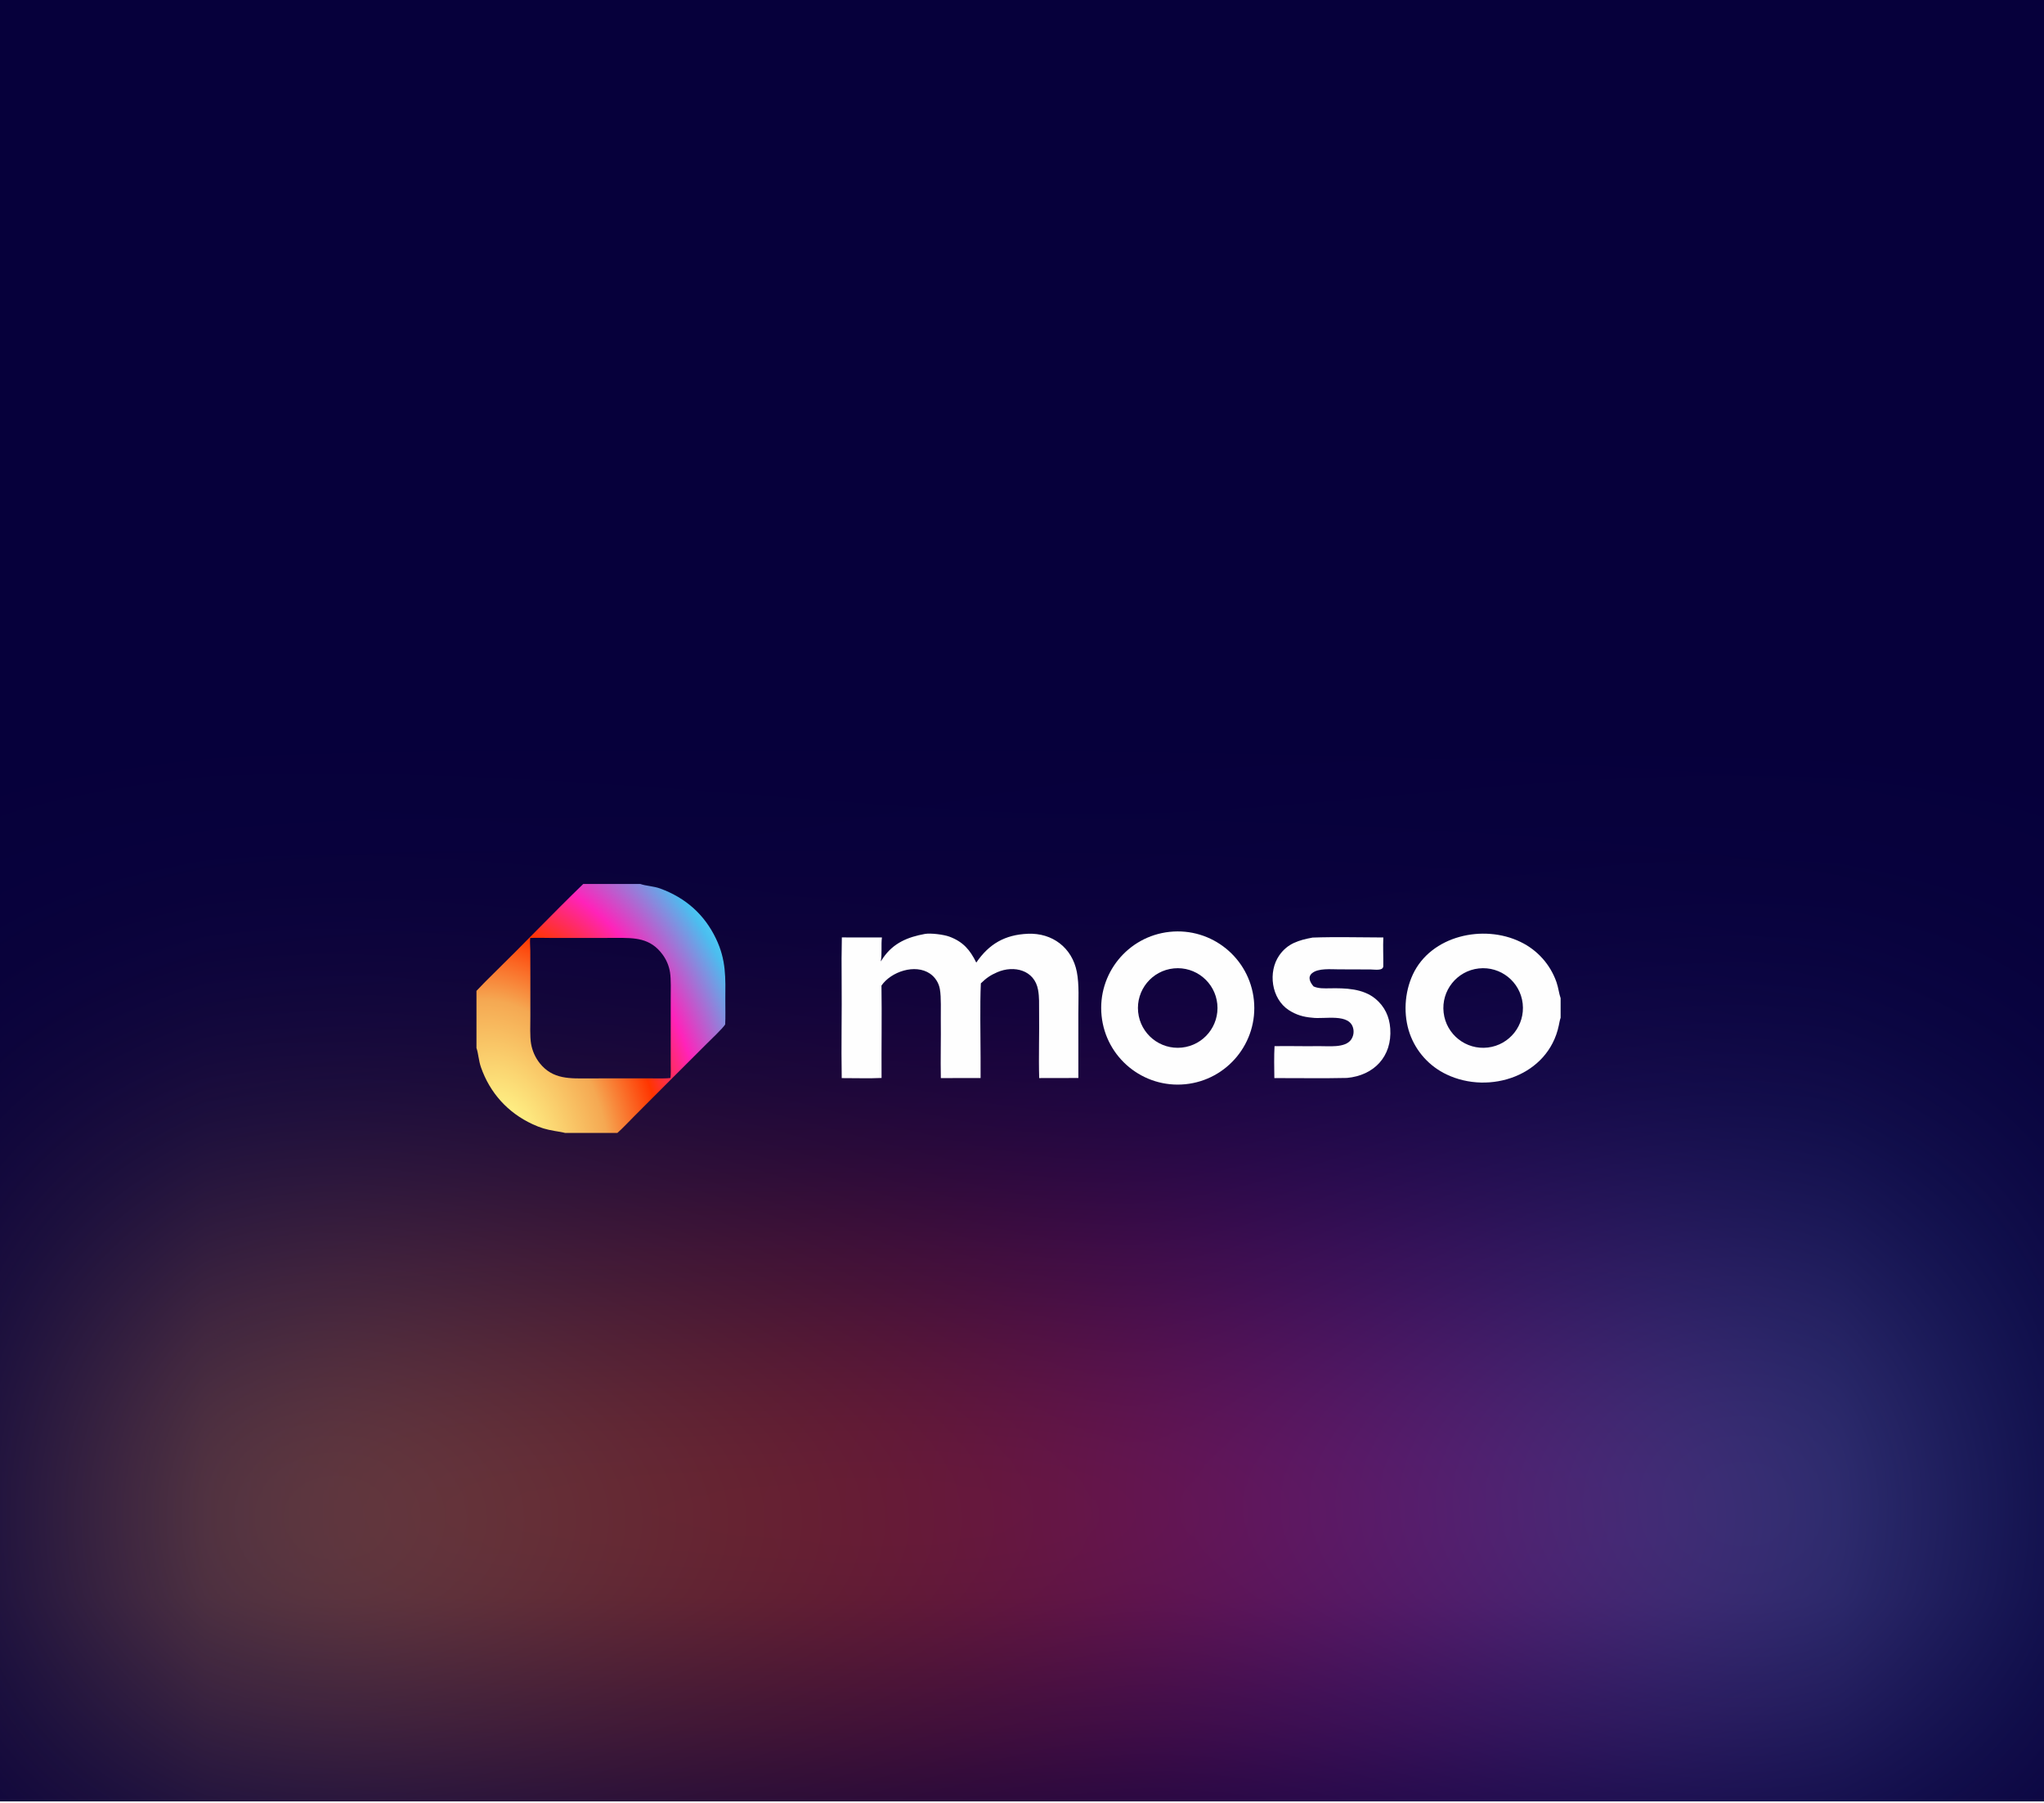
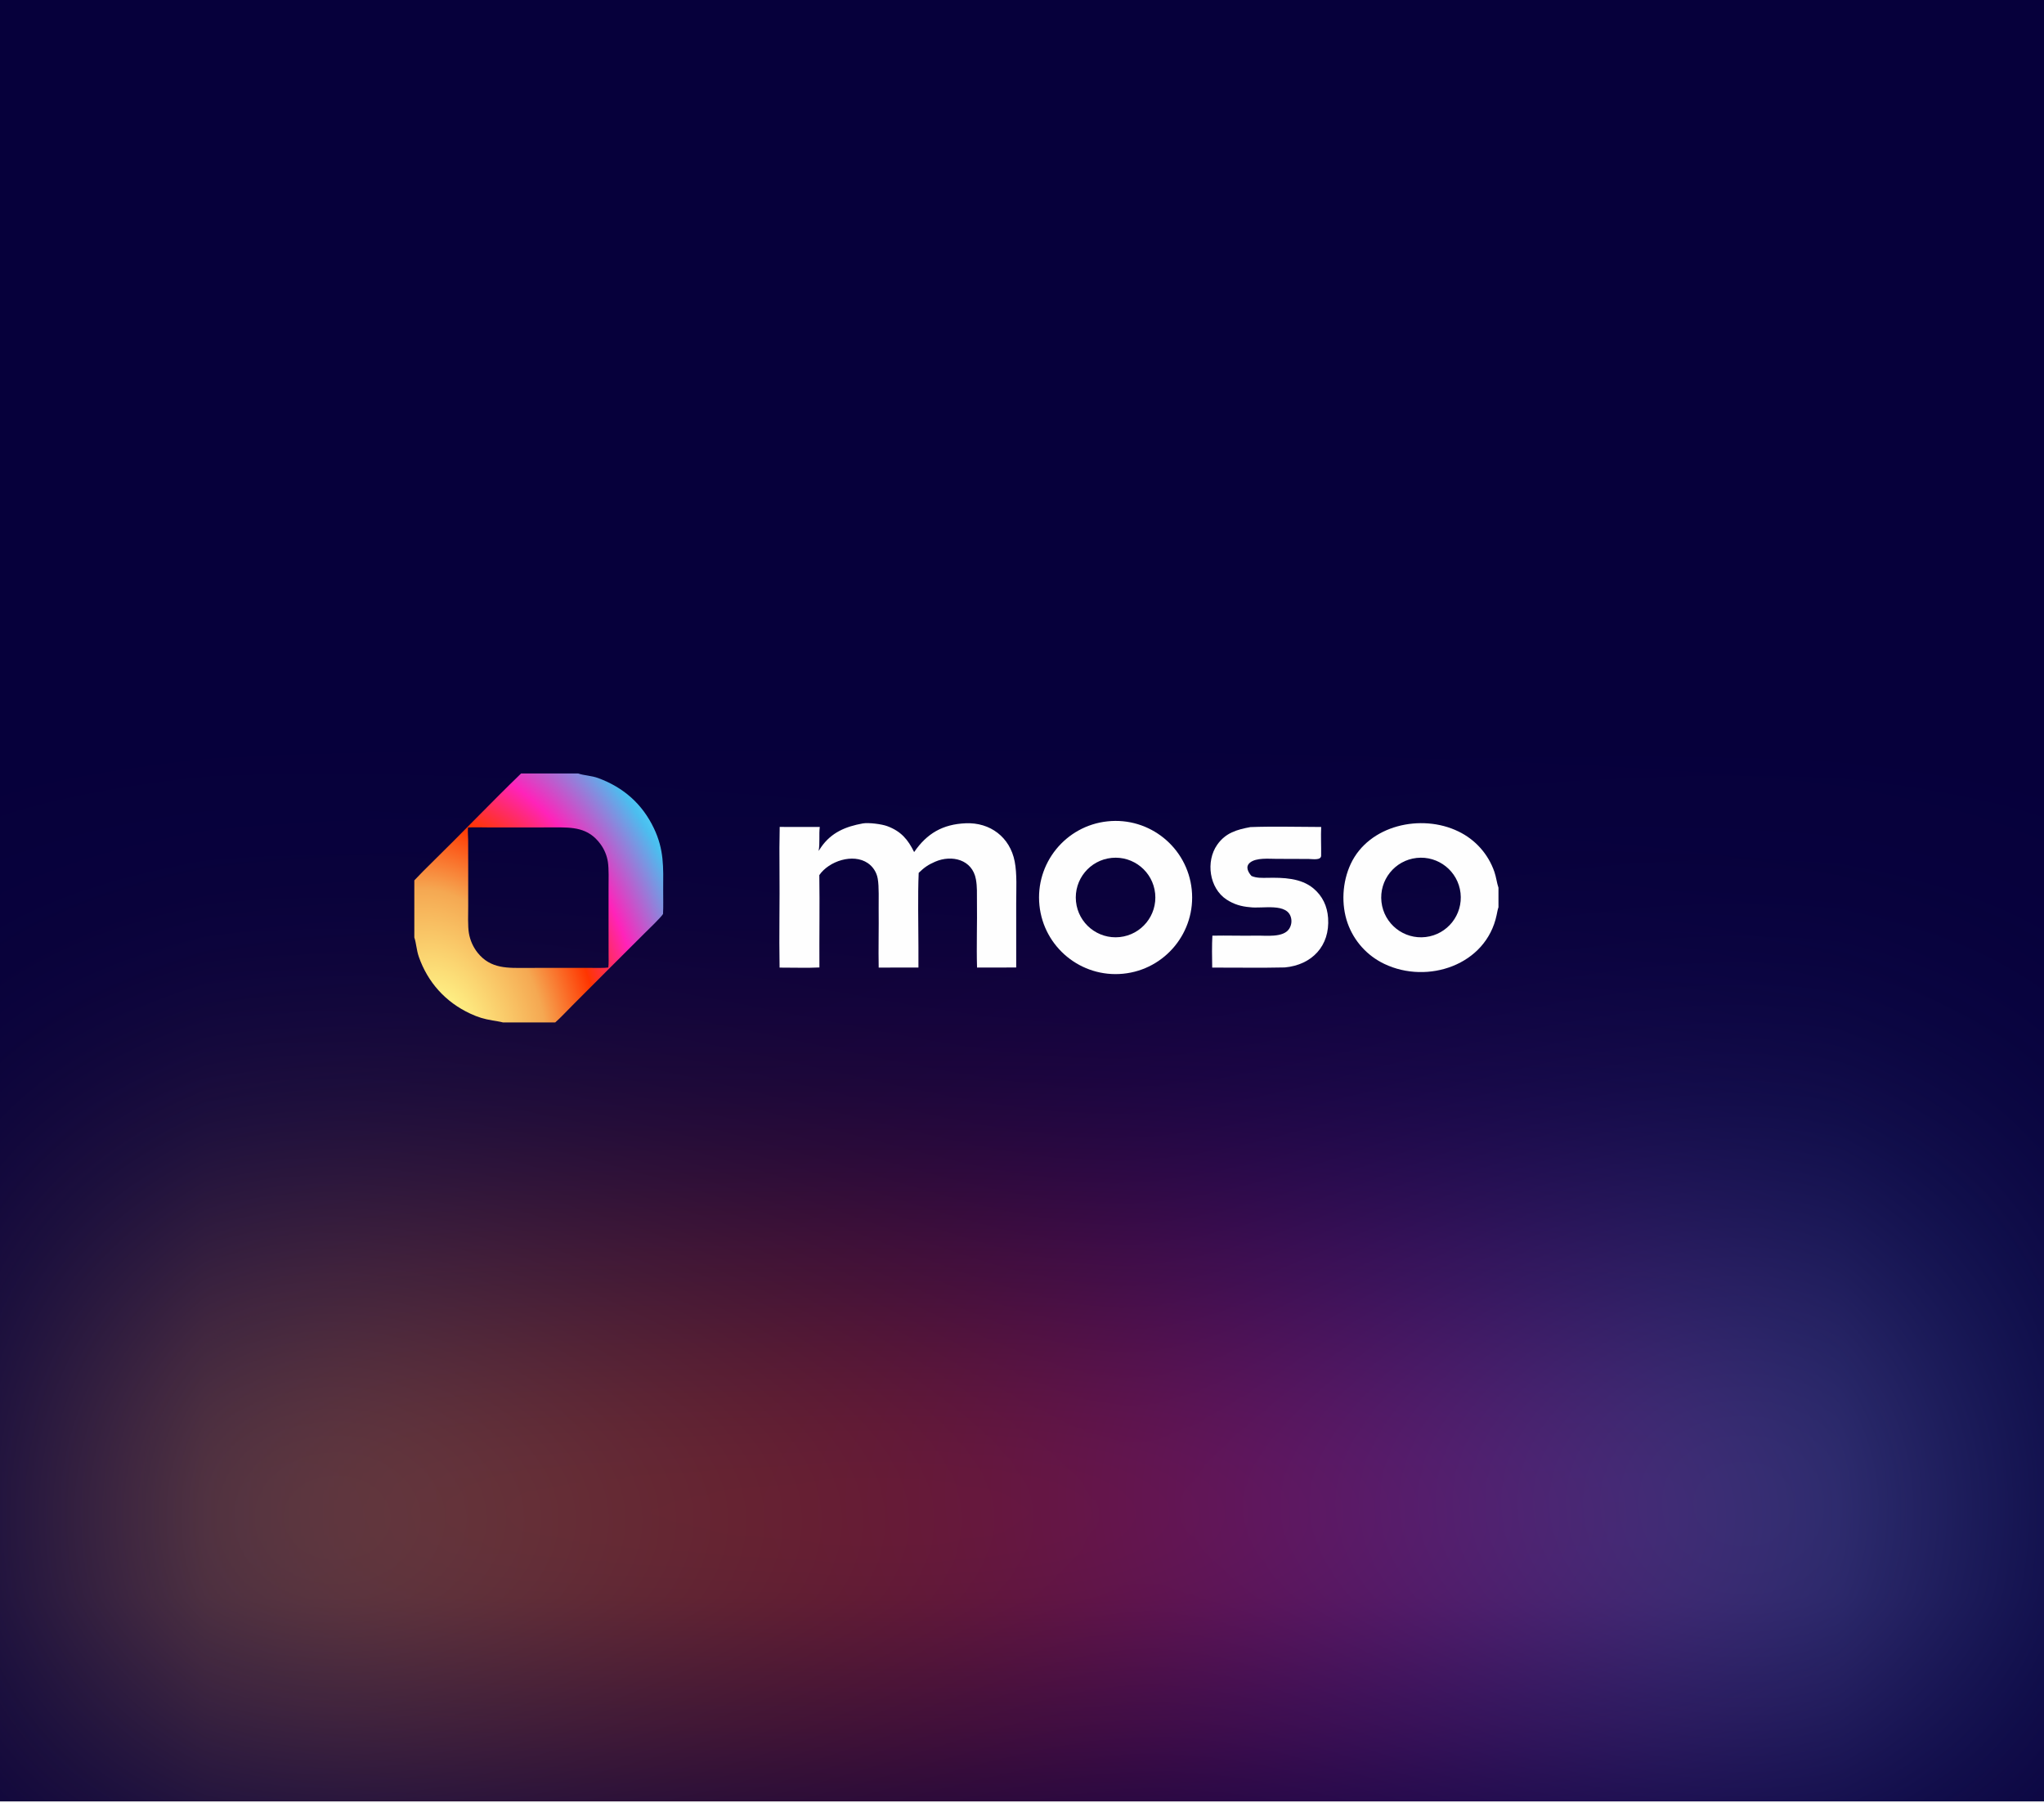
<svg xmlns="http://www.w3.org/2000/svg" width="296" height="261" viewBox="0 0 296 261" fill="none">
  <g clip-path="url(#clip0_1677_5542)">
    <rect width="296" height="260.835" fill="#06003B" />
    <g opacity="0.5" filter="url(#filter0_f_1677_5542)">
      <rect x="-69.058" y="184" width="434.151" height="182.225" fill="url(#paint0_linear_1677_5542)" />
    </g>
-     <path d="M141.38 139.381C143.229 136.677 145.527 135.347 148.847 135.208C152.396 135.058 155.256 137.228 155.94 140.731C156.301 142.575 156.159 144.884 156.16 146.796L156.162 156.092L150.49 156.103C150.395 152.91 150.523 149.674 150.476 146.476C150.46 145.353 150.528 144.454 150.327 143.332C149.809 140.447 146.825 139.736 144.434 140.769C143.418 141.206 142.844 141.609 142.041 142.388C141.893 145.666 142 149.776 142.002 153.117L142.003 156.097L136.247 156.105C136.19 153.308 136.277 150.442 136.242 147.64C136.226 146.398 136.319 144.395 136.107 143.226C135.951 142.318 135.437 141.51 134.681 140.984C132.525 139.511 129.03 140.698 127.649 142.712C127.716 147.132 127.634 151.652 127.662 156.087C126.055 156.178 123.573 156.1 121.894 156.108C121.806 151.364 121.931 146.581 121.881 141.833C121.859 139.813 121.866 137.756 121.911 135.737L127.714 135.745C127.576 136.845 127.756 138.101 127.548 139.217C127.659 139.041 127.774 138.868 127.891 138.696C129.393 136.52 131.479 135.681 133.949 135.23C134.792 135.085 136.665 135.322 137.477 135.622C139.478 136.363 140.48 137.552 141.38 139.381Z" fill="#FEFEFE" />
-     <path d="M169.375 134.931C175.48 134.278 180.954 138.714 181.582 144.824C182.209 150.935 177.752 156.392 171.642 156.995C165.567 157.594 160.15 153.167 159.526 147.092C158.902 141.017 163.305 135.58 169.375 134.931ZM171.156 151.688C174.311 151.354 176.603 148.53 176.281 145.373C175.959 142.215 173.145 139.912 169.988 140.222C166.813 140.533 164.496 143.367 164.819 146.541C165.143 149.716 167.984 152.024 171.156 151.688Z" fill="#FEFEFE" />
-     <path d="M190.075 135.761C193.244 135.639 197.114 135.738 200.325 135.745C200.263 137.115 200.342 138.523 200.319 139.897C200.307 140.617 199.065 140.379 198.494 140.376L193.831 140.36C192.73 140.357 190.916 140.175 190.02 140.904C189.309 141.484 189.732 142.266 190.227 142.836C190.949 143.157 191.797 143.119 192.574 143.106C194.822 143.067 197.374 143.121 199.196 144.634C200.523 145.742 201.206 147.204 201.327 148.923C201.611 152.969 198.978 155.724 195.058 156.084C191.651 156.165 187.977 156.095 184.544 156.106C184.517 154.714 184.492 152.851 184.571 151.484C186.686 151.439 188.859 151.52 190.972 151.479C192.339 151.453 194.811 151.795 195.674 150.515C195.975 150.064 196.085 149.511 195.978 148.98C195.511 146.637 191.774 147.62 190.004 147.361C188.754 147.261 187.69 146.949 186.628 146.257C184.113 144.616 183.579 140.729 185.268 138.32C186.484 136.586 188.108 136.129 190.075 135.761Z" fill="#FEFEFE" />
-     <path d="M84.459 128H92.736C93.572 128.295 94.644 128.301 95.641 128.669C99.301 130.019 102.013 132.417 103.688 135.92C105.181 139.044 105.06 141.562 105.038 144.883C105.03 145.966 105.077 147.3 105.016 148.345C104.653 148.918 102.886 150.595 102.332 151.145L97.157 156.307L91.899 161.574C91.219 162.252 90.098 163.451 89.408 164.045H81.824C81.496 163.944 80.707 163.828 80.318 163.76C79.063 163.543 78.265 163.309 77.117 162.778C73.545 161.127 70.94 158.246 69.647 154.53C69.31 153.563 69.278 152.527 69 151.75V143.475C69.804 142.616 70.639 141.778 71.481 140.956C75.847 136.689 80.072 132.242 84.459 128ZM97.093 156.091C97.165 155.622 97.134 154.578 97.134 154.071L97.129 150.275L97.13 144.601C97.133 143.547 97.188 141.806 97.031 140.807C96.885 139.867 96.512 138.977 95.947 138.213C94.178 135.803 91.924 135.795 89.239 135.806L85.293 135.814L79.633 135.81C78.822 135.809 77.555 135.766 76.78 135.818C76.716 136.387 76.791 137.055 76.796 137.652L76.804 141.406L76.803 147.234C76.8 148.298 76.73 150.128 76.903 151.111C77.078 152.149 77.512 153.126 78.165 153.952C80.074 156.335 82.572 156.158 85.304 156.152L90.428 156.144L94.757 156.15C95.272 156.15 96.664 156.178 97.093 156.091Z" fill="url(#paint1_radial_1677_5542)" />
-     <path d="M226 147.369C225.889 147.66 225.801 148.175 225.734 148.493C224.217 155.751 215.743 158.563 209.481 155.577C206.994 154.397 205.08 152.277 204.157 149.684C203.198 146.963 203.378 143.722 204.6 141.102C207.228 135.469 214.824 133.787 220.184 136.385C222.635 137.558 224.516 139.663 225.406 142.232C225.683 143.046 225.761 143.852 226 144.54V147.369ZM215.465 151.68C218.613 151.304 220.865 148.453 220.505 145.303C220.144 142.152 217.307 139.884 214.155 140.228C210.982 140.575 208.694 143.439 209.057 146.613C209.42 149.787 212.295 152.06 215.465 151.68Z" fill="#FEFEFE" />
+     <path d="M132.38 123.381C134.229 120.677 136.527 119.347 139.847 119.208C143.396 119.058 146.256 121.228 146.94 124.731C147.301 126.575 147.159 128.884 147.16 130.796L147.162 140.092L141.49 140.103C141.395 136.91 141.523 133.674 141.476 130.476C141.46 129.353 141.528 128.454 141.327 127.332C140.809 124.447 137.825 123.736 135.434 124.769C134.418 125.206 133.844 125.609 133.041 126.388C132.893 129.666 133 133.776 133.002 137.117L133.003 140.097L127.247 140.105C127.19 137.308 127.277 134.442 127.242 131.64C127.226 130.398 127.319 128.395 127.107 127.226C126.951 126.318 126.437 125.51 125.681 124.984C123.525 123.511 120.03 124.698 118.649 126.712C118.716 131.132 118.634 135.652 118.662 140.087C117.055 140.178 114.573 140.1 112.894 140.108C112.806 135.364 112.931 130.581 112.881 125.833C112.859 123.813 112.866 121.756 112.911 119.737L118.714 119.745C118.576 120.845 118.756 122.101 118.548 123.217C118.659 123.041 118.774 122.868 118.891 122.696C120.393 120.52 122.479 119.681 124.949 119.23C125.792 119.085 127.665 119.322 128.477 119.622C130.478 120.363 131.48 121.552 132.38 123.381Z" fill="#FEFEFE" />
+     <path d="M160.375 118.931C166.48 118.278 171.954 122.714 172.582 128.824C173.209 134.935 168.752 140.392 162.642 140.995C156.567 141.594 151.15 137.167 150.526 131.092C149.902 125.017 154.305 119.58 160.375 118.931ZM162.156 135.688C165.311 135.354 167.603 132.53 167.281 129.373C166.959 126.215 164.145 123.912 160.988 124.222C157.813 124.533 155.496 127.367 155.819 130.541C156.143 133.716 158.984 136.024 162.156 135.688Z" fill="#FEFEFE" />
+     <path d="M181.075 119.761C184.244 119.639 188.114 119.738 191.325 119.745C191.263 121.115 191.342 122.523 191.319 123.897C191.307 124.617 190.065 124.379 189.494 124.376L184.831 124.36C183.73 124.357 181.916 124.175 181.02 124.904C180.309 125.484 180.732 126.266 181.227 126.836C181.949 127.157 182.797 127.119 183.574 127.106C185.822 127.067 188.374 127.121 190.196 128.634C191.523 129.742 192.206 131.204 192.327 132.923C192.611 136.969 189.978 139.724 186.058 140.084C182.651 140.165 178.977 140.095 175.544 140.106C175.517 138.714 175.492 136.851 175.571 135.484C177.686 135.439 179.859 135.52 181.972 135.479C183.339 135.453 185.811 135.795 186.674 134.515C186.975 134.064 187.085 133.511 186.978 132.98C186.511 130.637 182.774 131.62 181.004 131.361C179.754 131.261 178.69 130.949 177.628 130.257C175.113 128.616 174.579 124.729 176.268 122.32C177.484 120.586 179.108 120.129 181.075 119.761Z" fill="#FEFEFE" />
+     <path d="M75.459 112H83.736C84.572 112.295 85.644 112.301 86.641 112.669C90.301 114.019 93.013 116.417 94.688 119.92C96.181 123.044 96.06 125.562 96.038 128.883C96.03 129.966 96.077 131.3 96.016 132.345C95.653 132.918 93.886 134.595 93.332 135.145L88.157 140.307L82.899 145.574C82.219 146.252 81.098 147.451 80.408 148.045H72.824C72.496 147.944 71.707 147.828 71.318 147.76C70.063 147.543 69.265 147.309 68.117 146.778C64.545 145.127 61.94 142.246 60.647 138.53C60.31 137.563 60.278 136.527 60 135.75V127.475C60.804 126.616 61.639 125.778 62.481 124.956C66.847 120.689 71.072 116.242 75.459 112ZM88.093 140.091C88.165 139.622 88.134 138.578 88.134 138.071L88.129 134.275L88.13 128.601C88.133 127.547 88.188 125.806 88.031 124.807C87.885 123.867 87.512 122.977 86.947 122.213C85.178 119.803 82.924 119.795 80.239 119.806L76.293 119.814L70.633 119.81C69.822 119.809 68.555 119.766 67.78 119.818C67.716 120.387 67.791 121.055 67.796 121.652L67.804 125.406L67.803 131.234C67.8 132.298 67.73 134.128 67.903 135.111C68.078 136.149 68.512 137.126 69.165 137.952C71.074 140.335 73.572 140.158 76.304 140.152L81.428 140.144L85.757 140.15C86.272 140.15 87.664 140.178 88.093 140.091Z" fill="url(#paint1_radial_1677_5542)" />
+     <path d="M217 131.369C216.889 131.66 216.801 132.175 216.734 132.493C215.217 139.751 206.743 142.563 200.481 139.577C197.994 138.397 196.08 136.277 195.157 133.684C194.198 130.963 194.378 127.722 195.6 125.102C198.228 119.469 205.824 117.787 211.184 120.385C213.635 121.558 215.516 123.663 216.406 126.232C216.683 127.046 216.761 127.852 217 128.54V131.369ZM206.465 135.68C209.613 135.304 211.865 132.453 211.505 129.303C211.144 126.152 208.307 123.884 205.155 124.228C201.982 124.575 199.694 127.439 200.057 130.613C200.42 133.787 203.295 136.06 206.465 135.68Z" fill="#FEFEFE" />
  </g>
  <defs>
    <filter id="filter0_f_1677_5542" x="-164.636" y="88.422" width="625.306" height="373.38" filterUnits="userSpaceOnUse" color-interpolation-filters="sRGB">
      <feFlood flood-opacity="0" result="BackgroundImageFix" />
      <feBlend mode="normal" in="SourceGraphic" in2="BackgroundImageFix" result="shape" />
      <feGaussianBlur stdDeviation="47.789" result="effect1_foregroundBlur_1677_5542" />
    </filter>
    <linearGradient id="paint0_linear_1677_5542" x1="365.093" y1="186.719" x2="-35.859" y2="277.705" gradientUnits="userSpaceOnUse">
      <stop offset="0.056" stop-color="#4FE4FF" />
      <stop offset="0.19" stop-color="#4CBDEF" />
      <stop offset="0.456" stop-color="#FF23BA" />
      <stop offset="0.556" stop-color="#FF3500" />
      <stop offset="0.802" stop-color="#F5A852" />
      <stop offset="1" stop-color="#FFF789" />
    </linearGradient>
-     <radialGradient id="paint1_radial_1677_5542" cx="0" cy="0" r="1" gradientTransform="matrix(30.0412 -38.7482 32.6698 46.8583 72.3796 166.748)" gradientUnits="userSpaceOnUse">
+     <radialGradient id="paint1_radial_1677_5542" cx="0" cy="0" r="1" gradientTransform="matrix(30.0412 -38.7482 32.6698 46.8583 63.3796 150.748)" gradientUnits="userSpaceOnUse">
      <stop offset="0.079" stop-color="#FFF789" />
      <stop offset="0.36" stop-color="#F5A852" />
      <stop offset="0.538" stop-color="#FF3500" />
      <stop offset="0.694" stop-color="#FF23BA" />
      <stop offset="0.909" stop-color="#4CBDEF" />
      <stop offset="1" stop-color="#4FE4FF" />
    </radialGradient>
    <clipPath id="clip0_1677_5542">
      <rect width="296" height="260.835" fill="white" />
    </clipPath>
  </defs>
</svg>
